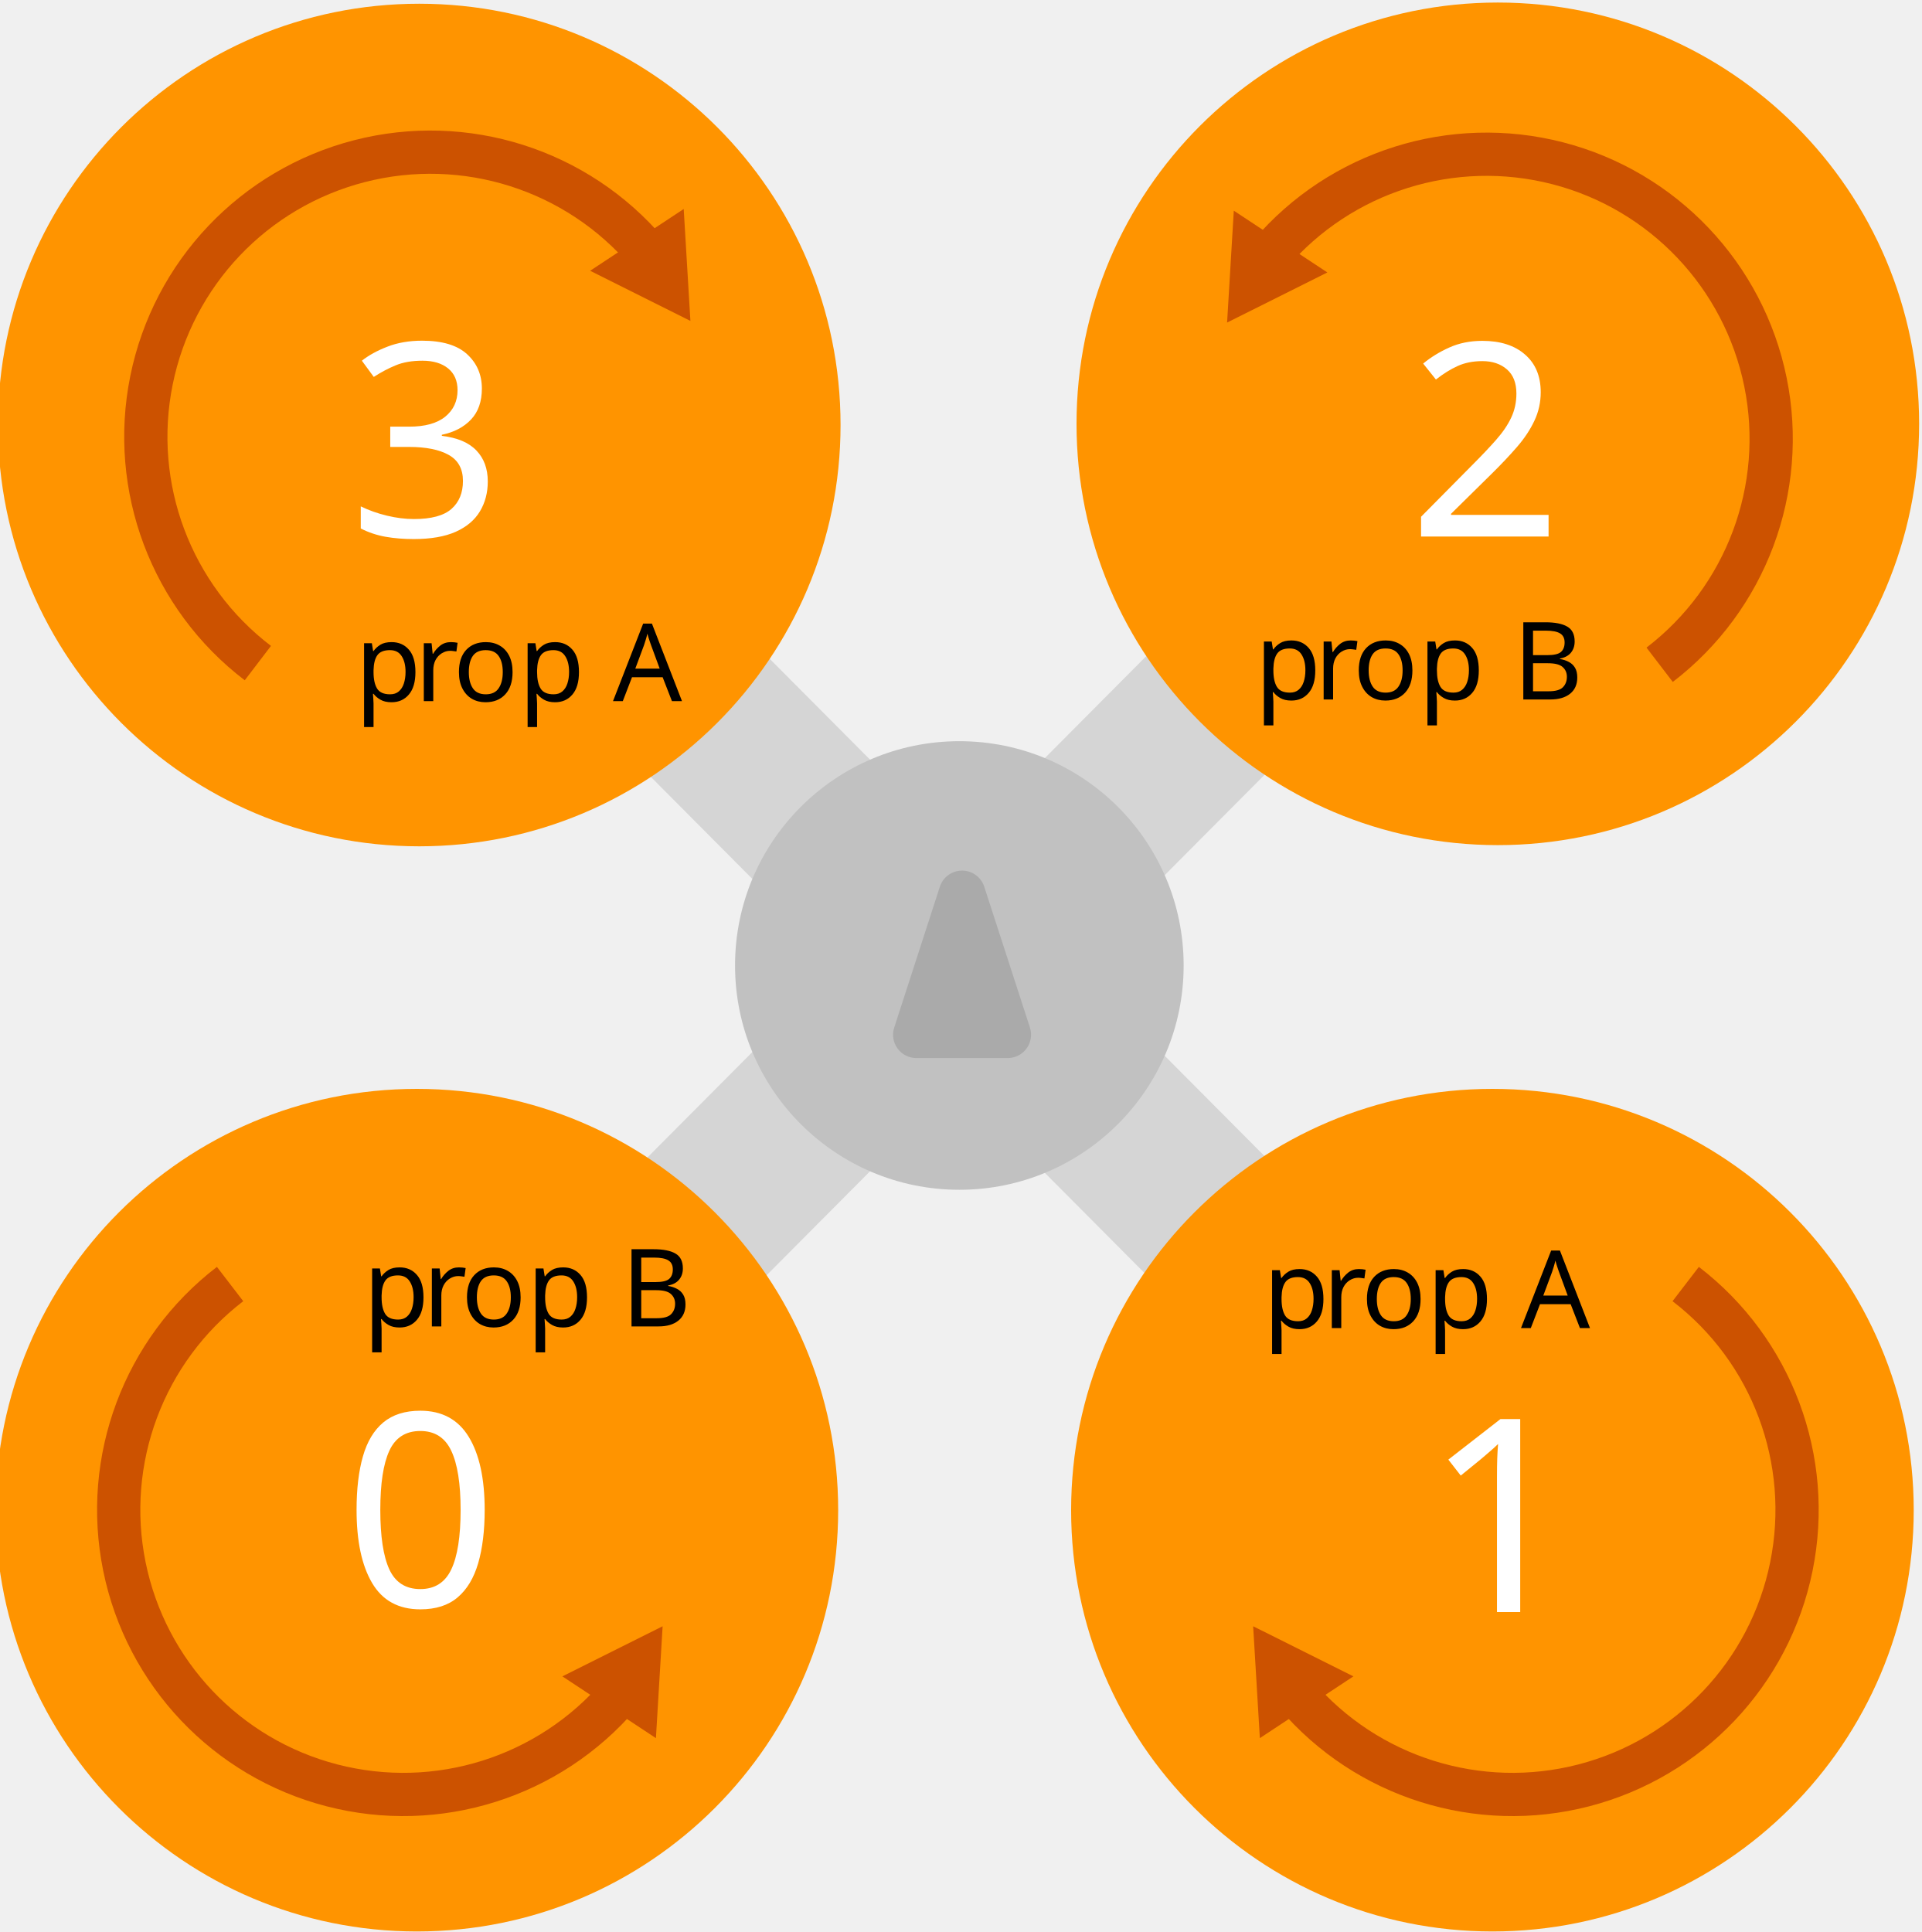
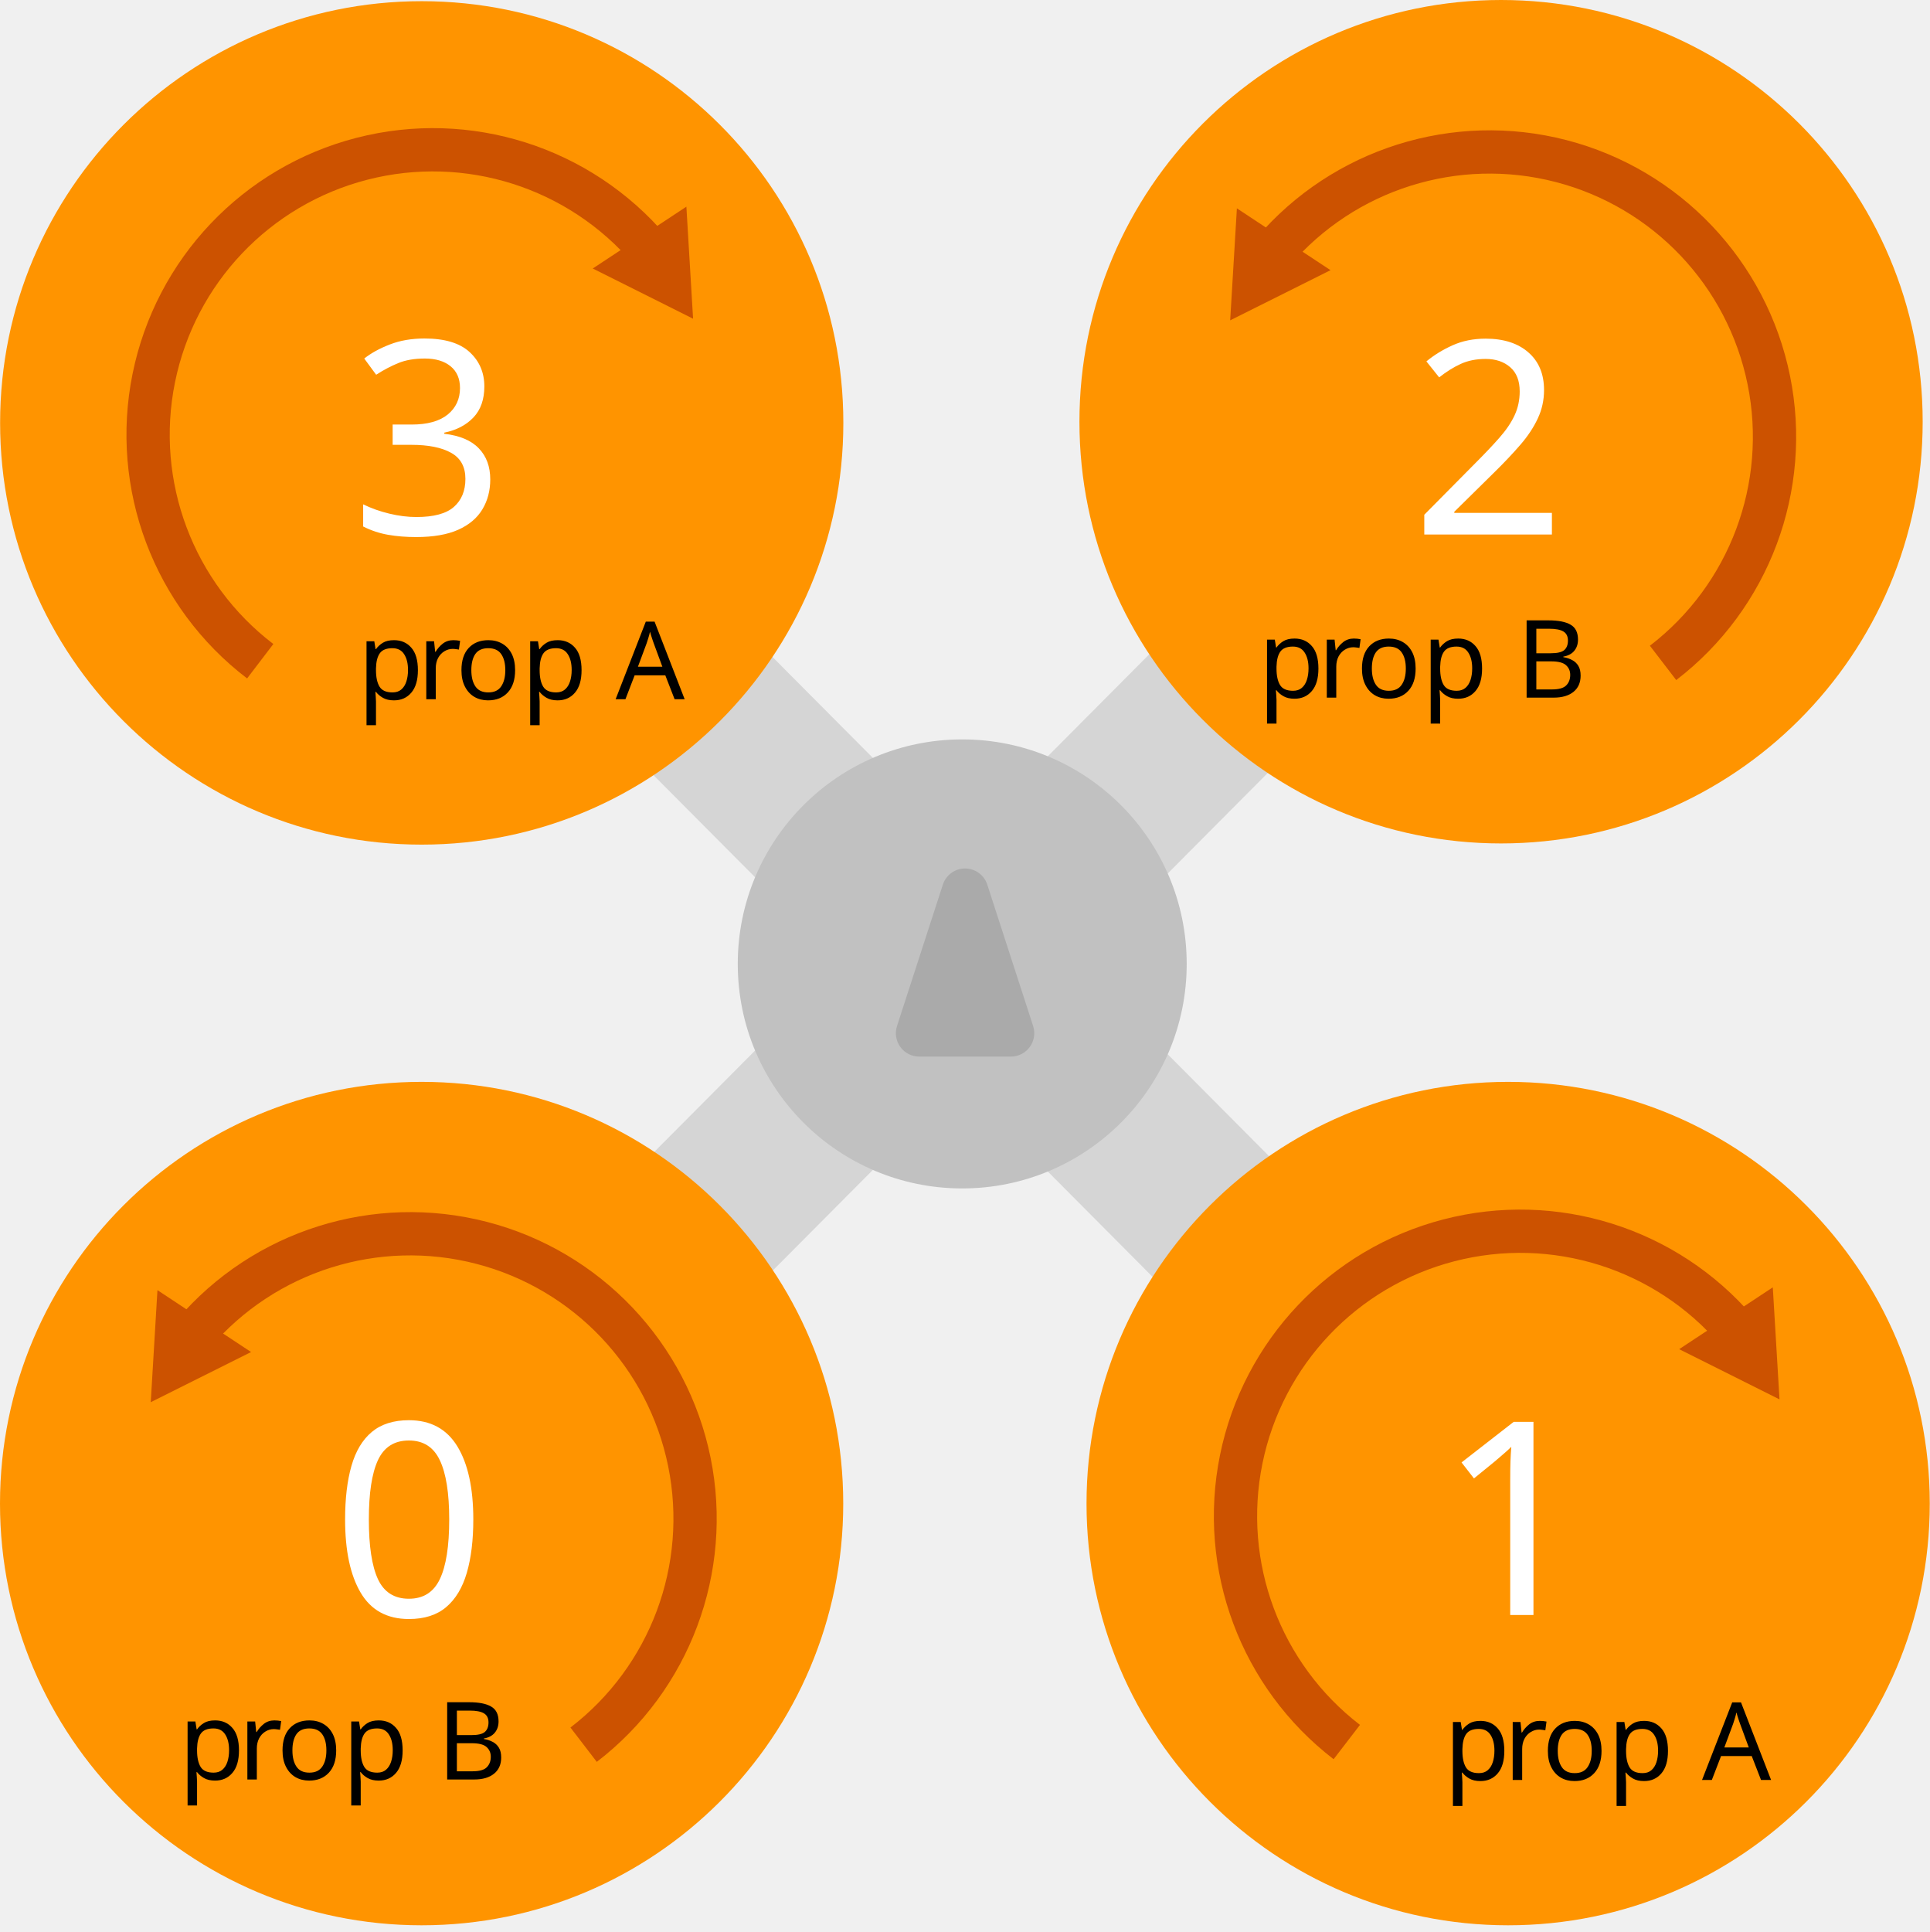
- <svg xmlns="http://www.w3.org/2000/svg" viewBox="0 0 355.49 357.47">
+ <svg xmlns="http://www.w3.org/2000/svg" viewBox="0 0 356.79 357.11">
  <defs>
    <style>
      .a, .e {
        fill: none;
        stroke-miterlimit: 10;
      }

      .a {
        stroke: #d5d5d5;
        stroke-width: 31px;
      }

      .b {
        fill: #c1c1c1;
      }

      .c {
        fill: #ff9400;
      }

      .d {
        opacity: 0.12;
      }

      .e {
        stroke: #cc5200;
        stroke-width: 8px;
      }

      .f {
        fill: #cc5200;
      }

      .g {
        font-size: 50px;
        fill: #fff;
      }

      .g, .h {
        font-family: Tahoma;
      }

      .h {
        font-size: 20px;
      }

      .i {
        letter-spacing: 0em;
      }
    </style>
  </defs>
  <g>
    <g>
-       <line class="a" x1="77" y1="279.14" x2="277" y2="78.14" />
-       <line class="a" x1="78" y1="79.14" x2="278" y2="280.14" />
-       <circle class="b" cx="177.5" cy="178.64" r="41.5" />
-       <circle class="c" cx="77.57" cy="78.64" r="77.95" />
-       <circle class="c" cx="277.13" cy="78.42" r="77.95" />
-       <circle class="c" cx="276.13" cy="279.42" r="77.95" />
-       <circle class="c" cx="77.13" cy="279.42" r="77.95" />
+       <line class="a" x1="77.4" y1="278.67" x2="277.4" y2="77.67" />
+       <line class="a" x1="78.4" y1="78.67" x2="278.4" y2="279.67" />
+       <circle class="b" cx="177.9" cy="178.17" r="41.5" />
+       <circle class="c" cx="77.97" cy="78.17" r="77.95" />
+       <circle class="c" cx="277.52" cy="77.95" r="77.95" />
    </g>
-     <path class="d" d="M173.89,164.07l-8.44,26.05a4.31,4.31,0,0,0,4.1,5.65h16.9a4.32,4.32,0,0,0,4.11-5.65l-8.45-26.05A4.32,4.32,0,0,0,173.89,164.07Z" />
+     <path class="d" d="M174.29,163.6l-8.45,26.05A4.32,4.32,0,0,0,170,195.3h16.9a4.32,4.32,0,0,0,4.11-5.65l-8.45-26.05A4.32,4.32,0,0,0,174.29,163.6Z" />
    <g>
-       <path class="e" d="M307.07,123A52.66,52.66,0,1,0,235,47" />
-       <polygon class="f" points="228.28 38.98 227.04 59.68 245.59 50.41 228.28 38.98" />
+       <path class="e" d="M307.47,122.53a52.66,52.66,0,1,0-72.08-76" />
+       <polygon class="f" points="228.68 38.51 227.44 59.21 245.99 49.94 228.68 38.51" />
    </g>
    <g>
-       <path class="e" d="M42.57,237.58a52.66,52.66,0,1,0,72.08,76" />
-       <polygon class="f" points="121.36 321.6 122.6 300.9 104.05 310.17 121.36 321.6" />
+       <path class="e" d="M48.11,122.22a52.66,52.66,0,1,1,72.08-75.95" />
+       <polygon class="f" points="109.59 49.63 128.14 58.91 126.9 38.2 109.59 49.63" />
    </g>
-     <g>
-       <path class="e" d="M311.89,237.58a52.66,52.66,0,1,1-72.08,76" />
-       <polygon class="f" points="250.41 310.17 231.86 300.9 233.1 321.6 250.41 310.17" />
-     </g>
-     <g>
-       <path class="e" d="M47.71,122.69a52.66,52.66,0,1,1,72.08-75.95" />
-       <polygon class="f" points="109.19 50.1 127.74 59.38 126.5 38.67 109.19 50.1" />
-     </g>
-     <text class="g" transform="translate(64.5 99.24)">3</text>
-     <text class="g" transform="translate(63.52 297.27)">0</text>
-     <text class="g" transform="translate(263.52 298.27)">1</text>
-     <text class="g" transform="translate(260.52 99.27)">2</text>
-     <text class="h" transform="translate(65.66 129.73)">p<tspan class="i" x="11.05" y="0">r</tspan>
+     <text class="g" transform="translate(64.89 98.77)">3</text>
+     <text class="g" transform="translate(260.92 98.8)">2</text>
+     <text class="h" transform="translate(66.06 129.25)">p<tspan class="i" x="11.05" y="0">r</tspan>
      <tspan x="18.16" y="0">op A</tspan>
    </text>
-     <text class="h" transform="translate(233.66 245.73)">p<tspan class="i" x="11.05" y="0">r</tspan>
+     <text class="h" transform="translate(232.55 128.95)">p<tspan class="i" x="11.05" y="0">r</tspan>
+       <tspan x="18.16" y="0">op B</tspan>
+     </text>
+     <circle class="c" cx="278.83" cy="277.92" r="77.95" />
+     <g>
+       <path class="e" d="M249,322a52.66,52.66,0,1,1,72.09-76" />
+       <polygon class="f" points="310.45 249.38 329 258.66 327.76 237.95 310.45 249.38" />
+     </g>
+     <text class="g" transform="translate(265.76 298.52)">1</text>
+     <text class="h" transform="translate(266.92 329.01)">p<tspan class="i" x="11.05" y="0">r</tspan>
      <tspan x="18.16" y="0">op A</tspan>
    </text>
-     <text class="h" transform="translate(232.15 129.42)">p<tspan class="i" x="11.05" y="0">r</tspan>
-       <tspan x="18.16" y="0">op B</tspan>
-     </text>
-     <text class="h" transform="translate(67.15 245.42)">p<tspan class="i" x="11.05" y="0">r</tspan>
+     <circle class="c" cx="77.95" cy="277.92" r="77.95" />
+     <g>
+       <path class="e" d="M107.9,322.49a52.66,52.66,0,1,0-72.08-76" />
+       <polygon class="f" points="29.11 238.47 27.87 259.18 46.42 249.91 29.11 238.47" />
+     </g>
+     <text class="g" transform="translate(61.35 298.76)">0</text>
+     <text class="h" transform="translate(32.98 328.92)">p<tspan class="i" x="11.05" y="0">r</tspan>
      <tspan x="18.16" y="0">op B</tspan>
    </text>
  </g>
</svg>
